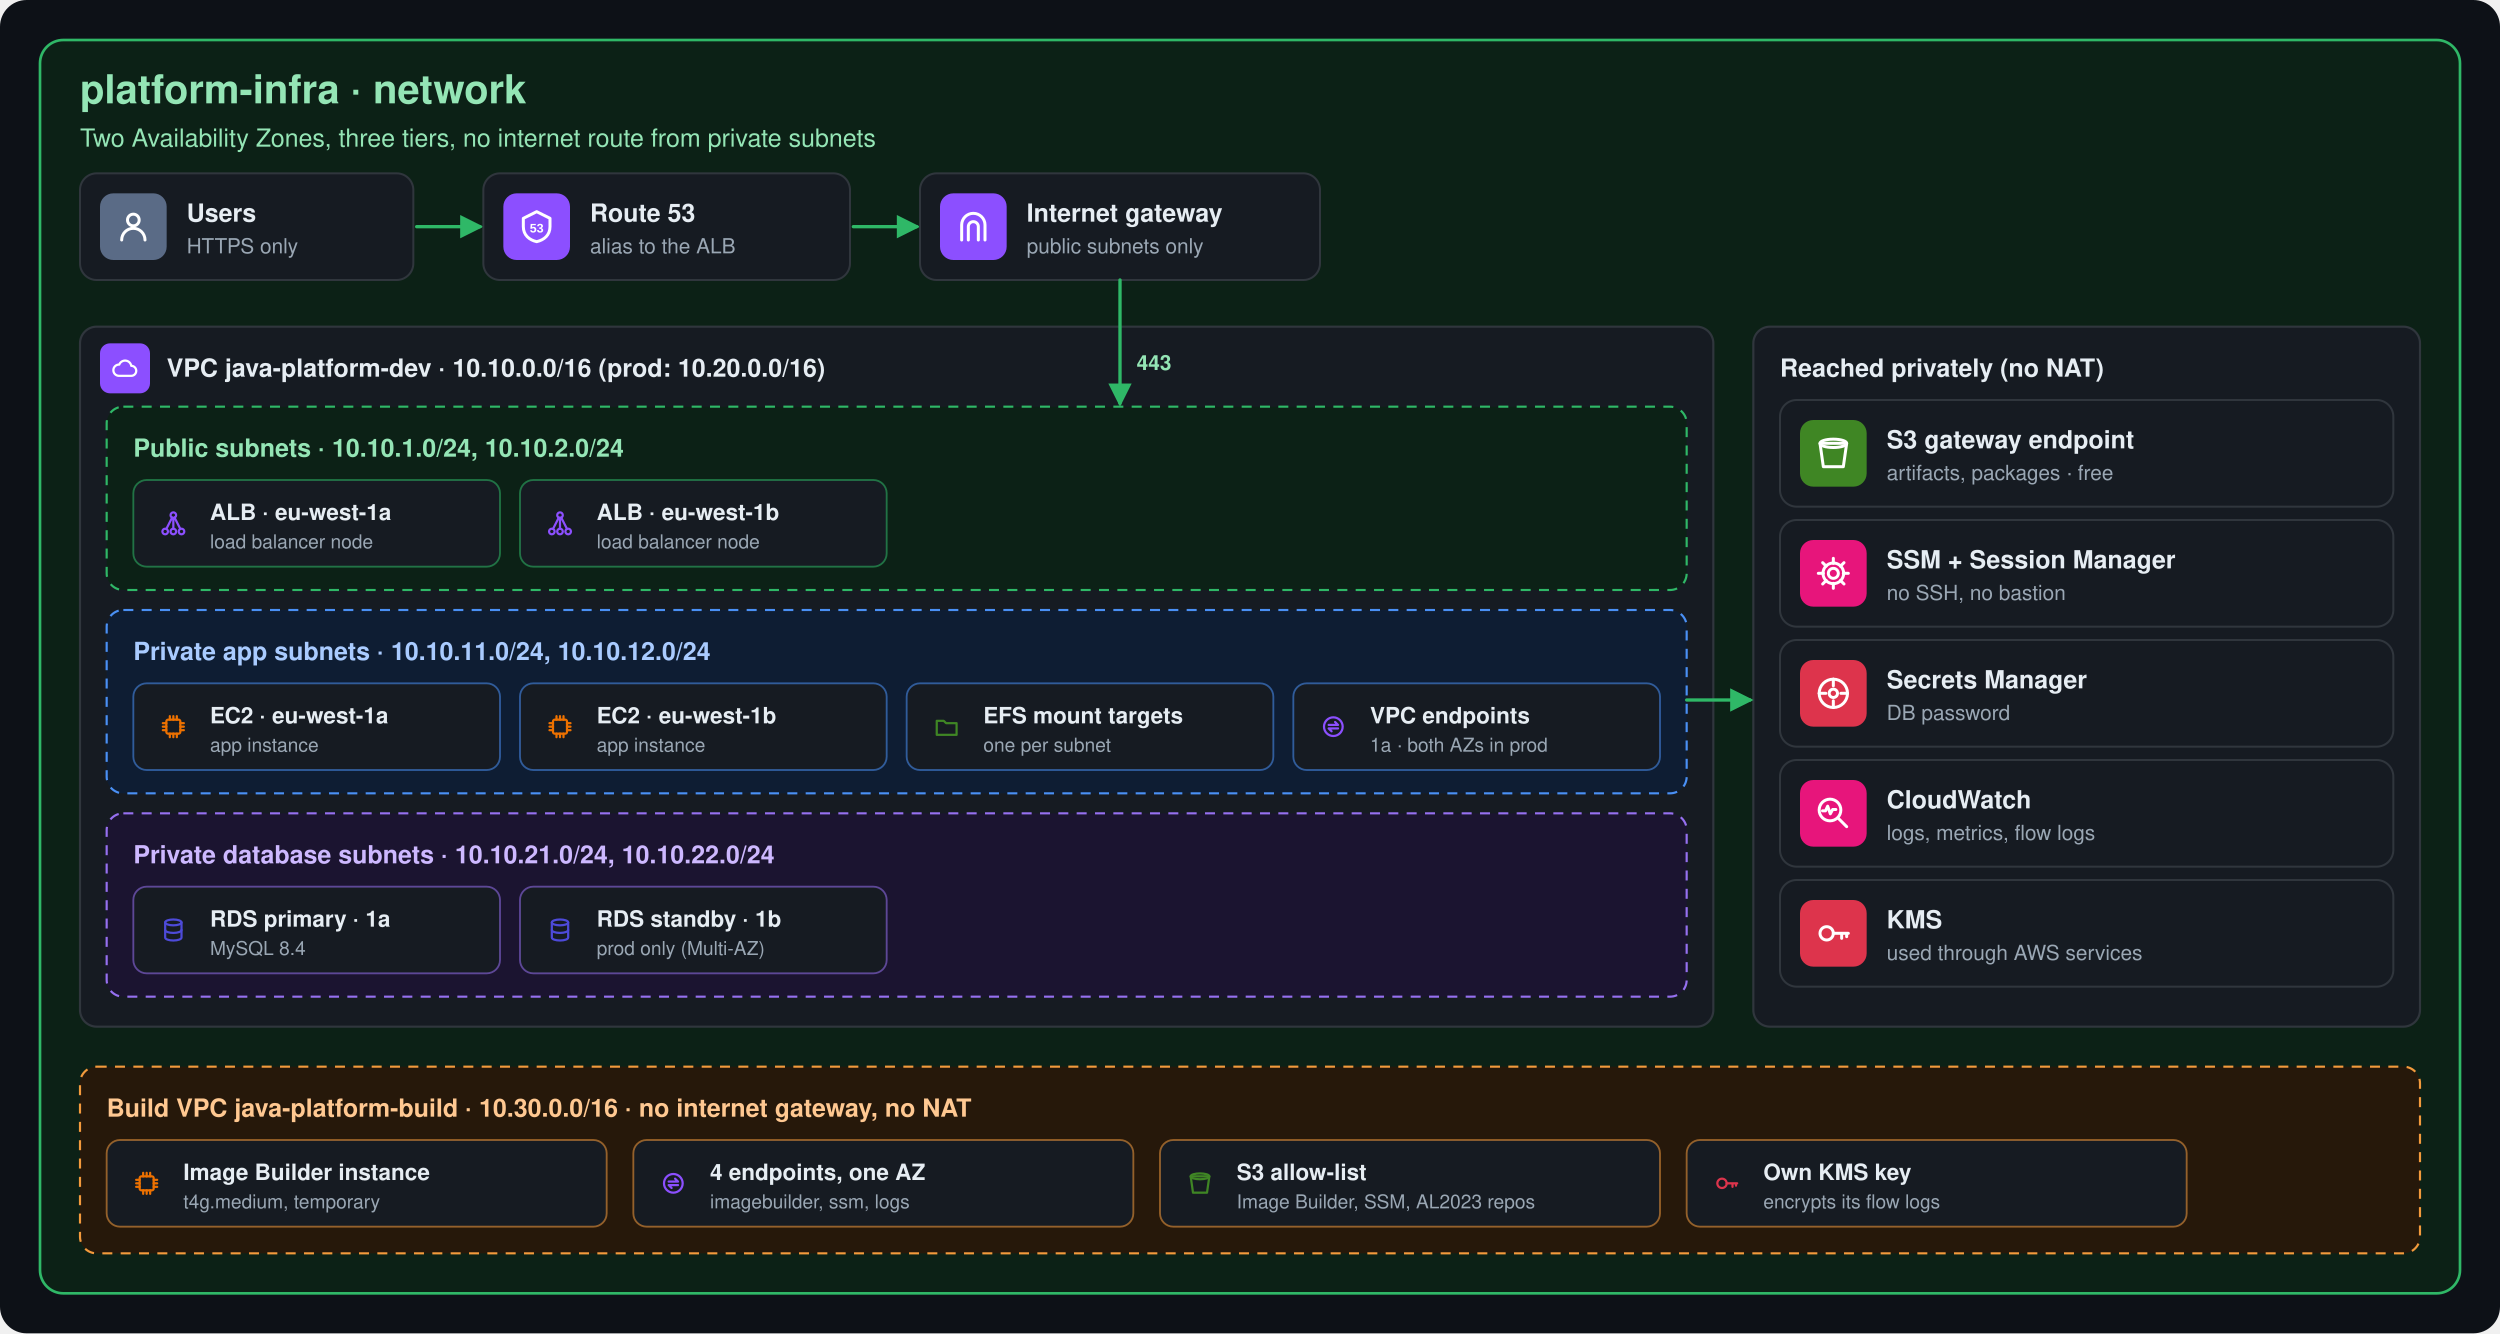
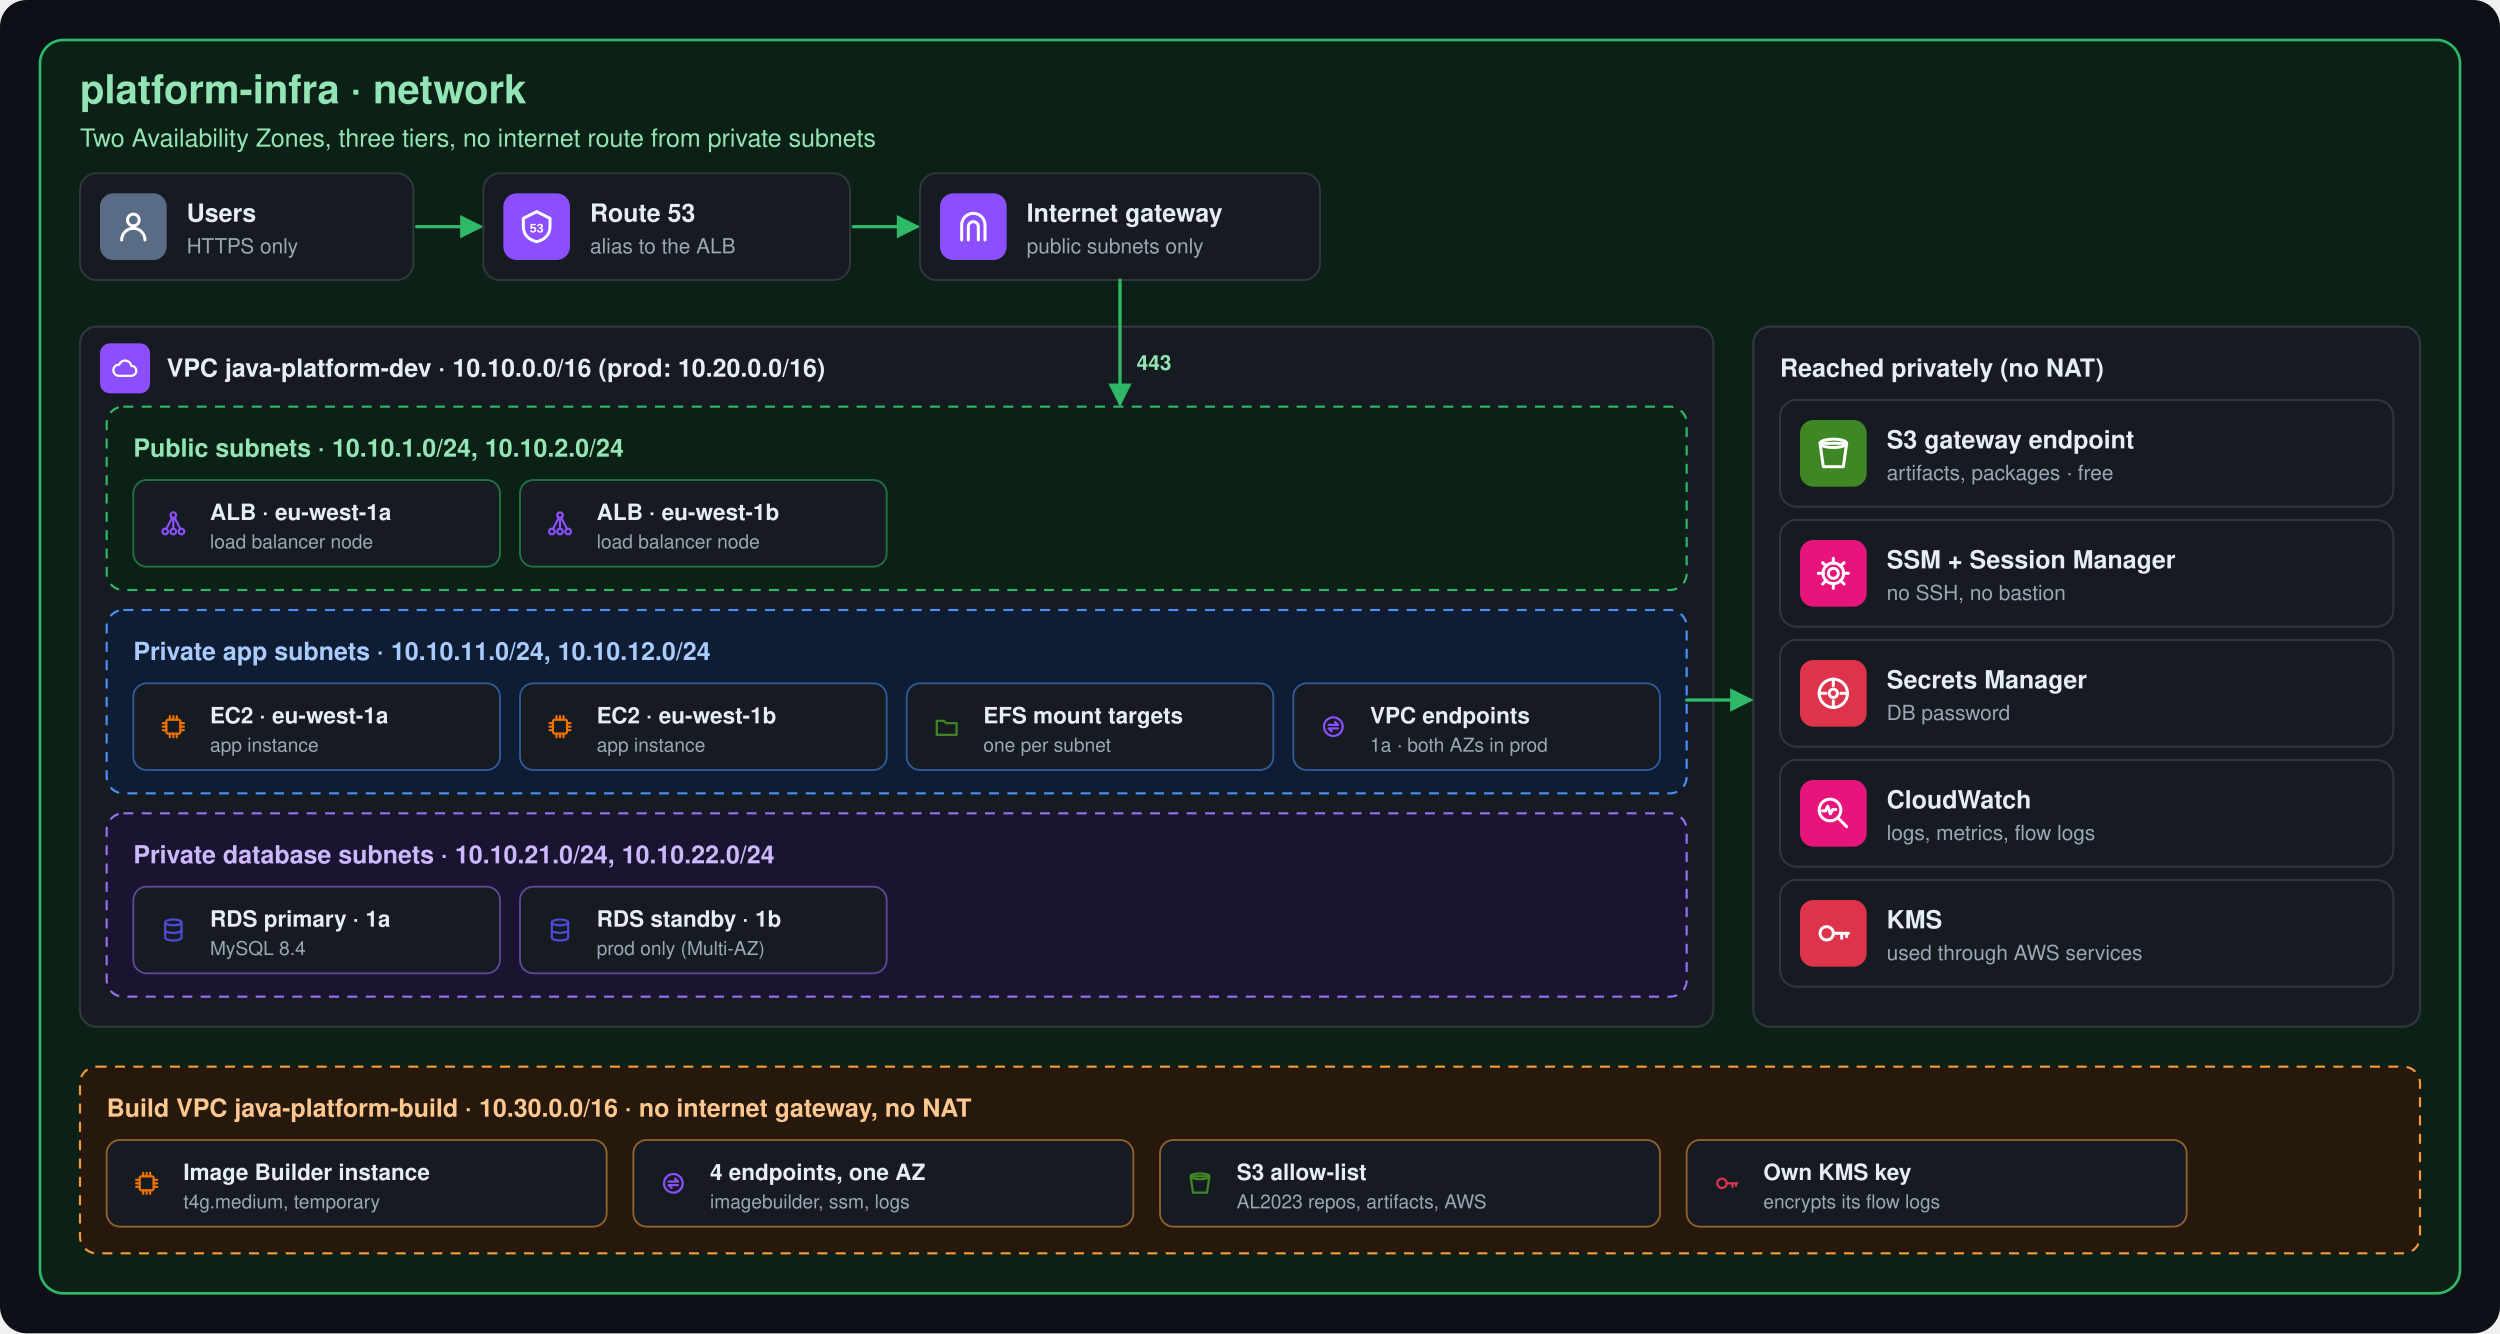
<svg xmlns="http://www.w3.org/2000/svg" width="1500" height="800" viewBox="0 0 1500 800" role="img" aria-label="Network: three tiers across two Availability Zones, AWS services reached privately, isolated build VPC.">
  <defs>
    <marker id="m2FB867" viewBox="0 0 10 10" refX="8.5" refY="5" markerWidth="7" markerHeight="7" orient="auto-start-reverse">
      <path d="M0,0 L10,5 L0,10 z" fill="#2FB867" />
    </marker>
  </defs>
  <rect width="1500" height="800" rx="16" fill="#0D1117" />
  <rect x="24" y="24" width="1452" height="752" rx="14" fill="#0C2116" stroke="#2FB867" stroke-width="1.6" />
  <text x="48" y="62" font-family="-apple-system, BlinkMacSystemFont, 'Segoe UI', Helvetica, Arial, sans-serif" font-size="24" font-weight="700" fill="#94E5B5" text-anchor="start">platform-infra · network</text>
  <text x="48" y="88" font-family="-apple-system, BlinkMacSystemFont, 'Segoe UI', Helvetica, Arial, sans-serif" font-size="15" font-weight="400" fill="#94E5B5" text-anchor="start">Two Availability Zones, three tiers, no internet route from private subnets</text>
  <rect x="48" y="104" width="200" height="64" rx="10" fill="#161B22" stroke="#30363D" stroke-width="1.2" />
  <rect x="60" y="116.0" width="40" height="40" rx="8.0" fill="#5A6B86" />
  <g transform="translate(68.0,124.0) scale(1.0)" fill="none" stroke="#FFFFFF" stroke-width="1.8" stroke-linecap="round" stroke-linejoin="round">
    <circle cx="12" cy="8" r="3.5" />
    <path d="M5 20a7 7 0 0 1 14 0" />
  </g>
  <text x="112" y="133.0" font-family="-apple-system, BlinkMacSystemFont, 'Segoe UI', Helvetica, Arial, sans-serif" font-size="15" font-weight="600" fill="#E6EDF3" text-anchor="start">Users</text>
  <text x="112" y="152.0" font-family="-apple-system, BlinkMacSystemFont, 'Segoe UI', Helvetica, Arial, sans-serif" font-size="12.5" font-weight="400" fill="#9AA7B4" text-anchor="start">HTTPS only</text>
  <polyline points="250,136 288,136" fill="none" stroke="#2FB867" stroke-width="2" stroke-linecap="round" stroke-linejoin="round" marker-end="url(#m2FB867)" />
  <rect x="290" y="104" width="220" height="64" rx="10" fill="#161B22" stroke="#30363D" stroke-width="1.2" />
  <rect x="302" y="116.0" width="40" height="40" rx="8.0" fill="#8C4FFF" />
  <g transform="translate(310.0,124.0) scale(1.0)" fill="none" stroke="#FFFFFF" stroke-width="1.8" stroke-linecap="round" stroke-linejoin="round">
    <path d="M12 3l8 4v5c0 5-3.5 8-8 9-4.5-1-8-4-8-9V7z" />
    <text x="12" y="15.5" font-size="7.5" font-weight="700" text-anchor="middle" fill="#fff" stroke="none" font-family="Arial">53</text>
  </g>
  <text x="354" y="133.0" font-family="-apple-system, BlinkMacSystemFont, 'Segoe UI', Helvetica, Arial, sans-serif" font-size="15" font-weight="600" fill="#E6EDF3" text-anchor="start">Route 53</text>
  <text x="354" y="152.0" font-family="-apple-system, BlinkMacSystemFont, 'Segoe UI', Helvetica, Arial, sans-serif" font-size="12.5" font-weight="400" fill="#9AA7B4" text-anchor="start">alias to the ALB</text>
  <polyline points="512,136 550,136" fill="none" stroke="#2FB867" stroke-width="2" stroke-linecap="round" stroke-linejoin="round" marker-end="url(#m2FB867)" />
  <rect x="552" y="104" width="240" height="64" rx="10" fill="#161B22" stroke="#30363D" stroke-width="1.2" />
  <rect x="564" y="116.0" width="40" height="40" rx="8.0" fill="#8C4FFF" />
  <g transform="translate(572.0,124.0) scale(1.0)" fill="none" stroke="#FFFFFF" stroke-width="1.8" stroke-linecap="round" stroke-linejoin="round">
    <path d="M5 20V11a7 7 0 0 1 14 0v9" />
    <path d="M9 20v-8a3 3 0 0 1 6 0v8" />
  </g>
  <text x="616" y="133.0" font-family="-apple-system, BlinkMacSystemFont, 'Segoe UI', Helvetica, Arial, sans-serif" font-size="15" font-weight="600" fill="#E6EDF3" text-anchor="start">Internet gateway</text>
  <text x="616" y="152.0" font-family="-apple-system, BlinkMacSystemFont, 'Segoe UI', Helvetica, Arial, sans-serif" font-size="12.5" font-weight="400" fill="#9AA7B4" text-anchor="start">public subnets only</text>
  <rect x="48" y="196" width="980" height="420" rx="10" fill="#161B22" stroke="#30363D" stroke-width="1.3" />
  <rect x="60" y="206" width="30" height="30" rx="6.0" fill="#8C4FFF" />
  <g transform="translate(66.0,212.0) scale(0.75)" fill="none" stroke="#FFFFFF" stroke-width="1.8" stroke-linecap="round" stroke-linejoin="round">
    <path d="M7 18h10a4 4 0 0 0 0-8 5 5 0 0 0-9.6-1A4.5 4.5 0 0 0 7 18z" />
  </g>
  <text x="100" y="226" font-family="-apple-system, BlinkMacSystemFont, 'Segoe UI', Helvetica, Arial, sans-serif" font-size="15" font-weight="700" fill="#E6EDF3" text-anchor="start">VPC java-platform-dev · 10.10.0.0/16 (prod: 10.20.0.0/16)</text>
  <rect x="64" y="244" width="948" height="110" rx="10" fill="#0C2116" stroke="#2FB867" stroke-width="1.3" stroke-dasharray="6 5" />
  <text x="80" y="274" font-family="-apple-system, BlinkMacSystemFont, 'Segoe UI', Helvetica, Arial, sans-serif" font-size="15" font-weight="700" fill="#94E5B5" text-anchor="start">Public subnets · 10.10.1.0/24, 10.10.2.0/24</text>
  <rect x="80" y="288" width="220" height="52" rx="8" fill="#161B22" stroke="#2FB867" stroke-opacity="0.55" stroke-width="1.1" />
  <g transform="translate(95.6,305.6) scale(0.7)" fill="none" stroke="#8C4FFF" stroke-width="1.9" stroke-linecap="round" stroke-linejoin="round">
    <circle cx="12" cy="5" r="2.4" />
    <circle cx="5" cy="19" r="2.4" />
    <circle cx="12" cy="19" r="2.4" />
    <circle cx="19" cy="19" r="2.4" />
    <path d="M12 7.4v9.2M11 7l-5 9.8M13 7l5 9.8" />
  </g>
  <text x="126" y="312" font-family="-apple-system, BlinkMacSystemFont, 'Segoe UI', Helvetica, Arial, sans-serif" font-size="13.5" font-weight="600" fill="#E6EDF3" text-anchor="start">ALB · eu-west-1a</text>
  <text x="126" y="329" font-family="-apple-system, BlinkMacSystemFont, 'Segoe UI', Helvetica, Arial, sans-serif" font-size="11.5" font-weight="400" fill="#9AA7B4" text-anchor="start">load balancer node</text>
  <rect x="312" y="288" width="220" height="52" rx="8" fill="#161B22" stroke="#2FB867" stroke-opacity="0.55" stroke-width="1.1" />
  <g transform="translate(327.6,305.6) scale(0.7)" fill="none" stroke="#8C4FFF" stroke-width="1.9" stroke-linecap="round" stroke-linejoin="round">
    <circle cx="12" cy="5" r="2.4" />
    <circle cx="5" cy="19" r="2.4" />
    <circle cx="12" cy="19" r="2.4" />
    <circle cx="19" cy="19" r="2.4" />
    <path d="M12 7.4v9.2M11 7l-5 9.8M13 7l5 9.8" />
  </g>
  <text x="358" y="312" font-family="-apple-system, BlinkMacSystemFont, 'Segoe UI', Helvetica, Arial, sans-serif" font-size="13.5" font-weight="600" fill="#E6EDF3" text-anchor="start">ALB · eu-west-1b</text>
  <text x="358" y="329" font-family="-apple-system, BlinkMacSystemFont, 'Segoe UI', Helvetica, Arial, sans-serif" font-size="11.5" font-weight="400" fill="#9AA7B4" text-anchor="start">load balancer node</text>
  <rect x="64" y="366" width="948" height="110" rx="10" fill="#0E1D33" stroke="#4A90F5" stroke-width="1.3" stroke-dasharray="6 5" />
  <text x="80" y="396" font-family="-apple-system, BlinkMacSystemFont, 'Segoe UI', Helvetica, Arial, sans-serif" font-size="15" font-weight="700" fill="#A9CBFF" text-anchor="start">Private app subnets · 10.10.11.0/24, 10.10.12.0/24</text>
  <rect x="80" y="410" width="220" height="52" rx="8" fill="#161B22" stroke="#4A90F5" stroke-opacity="0.55" stroke-width="1.1" />
  <g transform="translate(95.6,427.6) scale(0.7)" fill="none" stroke="#ED7100" stroke-width="1.9" stroke-linecap="round" stroke-linejoin="round">
    <rect x="6" y="6" width="12" height="12" rx="1.5" />
    <path d="M9 6V3M12 6V3M15 6V3M9 21v-3M12 21v-3M15 21v-3M6 9H3M6 12H3M6 15H3M21 9h-3M21 12h-3M21 15h-3" />
  </g>
  <text x="126" y="434" font-family="-apple-system, BlinkMacSystemFont, 'Segoe UI', Helvetica, Arial, sans-serif" font-size="13.5" font-weight="600" fill="#E6EDF3" text-anchor="start">EC2 · eu-west-1a</text>
  <text x="126" y="451" font-family="-apple-system, BlinkMacSystemFont, 'Segoe UI', Helvetica, Arial, sans-serif" font-size="11.5" font-weight="400" fill="#9AA7B4" text-anchor="start">app instance</text>
  <rect x="312" y="410" width="220" height="52" rx="8" fill="#161B22" stroke="#4A90F5" stroke-opacity="0.55" stroke-width="1.1" />
  <g transform="translate(327.6,427.6) scale(0.7)" fill="none" stroke="#ED7100" stroke-width="1.9" stroke-linecap="round" stroke-linejoin="round">
    <rect x="6" y="6" width="12" height="12" rx="1.5" />
    <path d="M9 6V3M12 6V3M15 6V3M9 21v-3M12 21v-3M15 21v-3M6 9H3M6 12H3M6 15H3M21 9h-3M21 12h-3M21 15h-3" />
  </g>
  <text x="358" y="434" font-family="-apple-system, BlinkMacSystemFont, 'Segoe UI', Helvetica, Arial, sans-serif" font-size="13.5" font-weight="600" fill="#E6EDF3" text-anchor="start">EC2 · eu-west-1b</text>
  <text x="358" y="451" font-family="-apple-system, BlinkMacSystemFont, 'Segoe UI', Helvetica, Arial, sans-serif" font-size="11.5" font-weight="400" fill="#9AA7B4" text-anchor="start">app instance</text>
  <rect x="544" y="410" width="220" height="52" rx="8" fill="#161B22" stroke="#4A90F5" stroke-opacity="0.55" stroke-width="1.1" />
  <g transform="translate(559.6,427.6) scale(0.7)" fill="none" stroke="#3F8624" stroke-width="1.9" stroke-linecap="round" stroke-linejoin="round">
    <path d="M3.5 7h6l2 2h9v10h-17z" />
  </g>
  <text x="590" y="434" font-family="-apple-system, BlinkMacSystemFont, 'Segoe UI', Helvetica, Arial, sans-serif" font-size="13.5" font-weight="600" fill="#E6EDF3" text-anchor="start">EFS mount targets</text>
  <text x="590" y="451" font-family="-apple-system, BlinkMacSystemFont, 'Segoe UI', Helvetica, Arial, sans-serif" font-size="11.5" font-weight="400" fill="#9AA7B4" text-anchor="start">one per subnet</text>
  <rect x="776" y="410" width="220" height="52" rx="8" fill="#161B22" stroke="#4A90F5" stroke-opacity="0.55" stroke-width="1.1" />
  <g transform="translate(791.6,427.6) scale(0.7)" fill="none" stroke="#8C4FFF" stroke-width="1.9" stroke-linecap="round" stroke-linejoin="round">
    <circle cx="12" cy="12" r="8" />
    <path d="M8 10.5h8l-2.5-2.5M16 13.5H8l2.5 2.5" />
  </g>
  <text x="822" y="434" font-family="-apple-system, BlinkMacSystemFont, 'Segoe UI', Helvetica, Arial, sans-serif" font-size="13.5" font-weight="600" fill="#E6EDF3" text-anchor="start">VPC endpoints</text>
  <text x="822" y="451" font-family="-apple-system, BlinkMacSystemFont, 'Segoe UI', Helvetica, Arial, sans-serif" font-size="11.5" font-weight="400" fill="#9AA7B4" text-anchor="start">1a · both AZs in prod</text>
  <rect x="64" y="488" width="948" height="110" rx="10" fill="#1B1430" stroke="#9670F0" stroke-width="1.3" stroke-dasharray="6 5" />
  <text x="80" y="518" font-family="-apple-system, BlinkMacSystemFont, 'Segoe UI', Helvetica, Arial, sans-serif" font-size="15" font-weight="700" fill="#CDB8FF" text-anchor="start">Private database subnets · 10.10.21.0/24, 10.10.22.0/24</text>
  <rect x="80" y="532" width="220" height="52" rx="8" fill="#161B22" stroke="#9670F0" stroke-opacity="0.55" stroke-width="1.1" />
  <g transform="translate(95.6,549.6) scale(0.7)" fill="none" stroke="#4D4AD9" stroke-width="1.9" stroke-linecap="round" stroke-linejoin="round">
    <ellipse cx="12" cy="5.5" rx="7" ry="2.5" />
    <path d="M5 5.5v13c0 1.4 3.1 2.5 7 2.5s7-1.1 7-2.5v-13" />
    <path d="M5 12c0 1.4 3.1 2.5 7 2.5s7-1.1 7-2.5" />
  </g>
  <text x="126" y="556" font-family="-apple-system, BlinkMacSystemFont, 'Segoe UI', Helvetica, Arial, sans-serif" font-size="13.5" font-weight="600" fill="#E6EDF3" text-anchor="start">RDS primary · 1a</text>
  <text x="126" y="573" font-family="-apple-system, BlinkMacSystemFont, 'Segoe UI', Helvetica, Arial, sans-serif" font-size="11.5" font-weight="400" fill="#9AA7B4" text-anchor="start">MySQL 8.4</text>
  <rect x="312" y="532" width="220" height="52" rx="8" fill="#161B22" stroke="#9670F0" stroke-opacity="0.55" stroke-width="1.1" />
  <g transform="translate(327.6,549.6) scale(0.7)" fill="none" stroke="#4D4AD9" stroke-width="1.9" stroke-linecap="round" stroke-linejoin="round">
    <ellipse cx="12" cy="5.5" rx="7" ry="2.5" />
    <path d="M5 5.5v13c0 1.4 3.1 2.5 7 2.5s7-1.1 7-2.5v-13" />
    <path d="M5 12c0 1.4 3.1 2.5 7 2.5s7-1.1 7-2.5" />
  </g>
  <text x="358" y="556" font-family="-apple-system, BlinkMacSystemFont, 'Segoe UI', Helvetica, Arial, sans-serif" font-size="13.5" font-weight="600" fill="#E6EDF3" text-anchor="start">RDS standby · 1b</text>
  <text x="358" y="573" font-family="-apple-system, BlinkMacSystemFont, 'Segoe UI', Helvetica, Arial, sans-serif" font-size="11.5" font-weight="400" fill="#9AA7B4" text-anchor="start">prod only (Multi-AZ)</text>
  <rect x="1052" y="196" width="400" height="420" rx="10" fill="#161B22" stroke="#30363D" stroke-width="1.3" />
  <text x="1068" y="226" font-family="-apple-system, BlinkMacSystemFont, 'Segoe UI', Helvetica, Arial, sans-serif" font-size="15" font-weight="700" fill="#E6EDF3" text-anchor="start">Reached privately (no NAT)</text>
  <rect x="1068" y="240" width="368" height="64" rx="10" fill="#161B22" stroke="#30363D" stroke-width="1.2" />
  <rect x="1080" y="252.0" width="40" height="40" rx="8.0" fill="#3F8624" />
  <g transform="translate(1088.0,260.0) scale(1.0)" fill="none" stroke="#FFFFFF" stroke-width="1.8" stroke-linecap="round" stroke-linejoin="round">
    <path d="M4 6h16l-2 14H6z" />
    <ellipse cx="12" cy="6" rx="8" ry="2.5" />
  </g>
  <text x="1132" y="269.0" font-family="-apple-system, BlinkMacSystemFont, 'Segoe UI', Helvetica, Arial, sans-serif" font-size="15" font-weight="600" fill="#E6EDF3" text-anchor="start">S3 gateway endpoint</text>
  <text x="1132" y="288.0" font-family="-apple-system, BlinkMacSystemFont, 'Segoe UI', Helvetica, Arial, sans-serif" font-size="12.5" font-weight="400" fill="#9AA7B4" text-anchor="start">artifacts, packages · free</text>
  <rect x="1068" y="312" width="368" height="64" rx="10" fill="#161B22" stroke="#30363D" stroke-width="1.2" />
  <rect x="1080" y="324.0" width="40" height="40" rx="8.0" fill="#E7157B" />
  <g transform="translate(1088.0,332.0) scale(1.0)" fill="none" stroke="#FFFFFF" stroke-width="1.8" stroke-linecap="round" stroke-linejoin="round">
    <circle cx="12" cy="12" r="3" />
    <path d="M12 3v3M12 18v3M3 12h3M18 12h3M5.6 5.6l2.1 2.1M16.3 16.3l2.1 2.1M5.6 18.4l2.1-2.1M16.3 7.7l2.1-2.1" />
    <circle cx="12" cy="12" r="6.2" />
  </g>
  <text x="1132" y="341.0" font-family="-apple-system, BlinkMacSystemFont, 'Segoe UI', Helvetica, Arial, sans-serif" font-size="15" font-weight="600" fill="#E6EDF3" text-anchor="start">SSM + Session Manager</text>
  <text x="1132" y="360.0" font-family="-apple-system, BlinkMacSystemFont, 'Segoe UI', Helvetica, Arial, sans-serif" font-size="12.5" font-weight="400" fill="#9AA7B4" text-anchor="start">no SSH, no bastion</text>
  <rect x="1068" y="384" width="368" height="64" rx="10" fill="#161B22" stroke="#30363D" stroke-width="1.2" />
  <rect x="1080" y="396.0" width="40" height="40" rx="8.0" fill="#DD344C" />
  <g transform="translate(1088.0,404.0) scale(1.0)" fill="none" stroke="#FFFFFF" stroke-width="1.8" stroke-linecap="round" stroke-linejoin="round">
    <circle cx="12" cy="12" r="8.5" />
    <circle cx="12" cy="12" r="2.5" />
    <path d="M12 3.5v4M12 16.5v4M3.5 12h4M16.5 12h4" />
  </g>
  <text x="1132" y="413.0" font-family="-apple-system, BlinkMacSystemFont, 'Segoe UI', Helvetica, Arial, sans-serif" font-size="15" font-weight="600" fill="#E6EDF3" text-anchor="start">Secrets Manager</text>
  <text x="1132" y="432.0" font-family="-apple-system, BlinkMacSystemFont, 'Segoe UI', Helvetica, Arial, sans-serif" font-size="12.5" font-weight="400" fill="#9AA7B4" text-anchor="start">DB password</text>
  <rect x="1068" y="456" width="368" height="64" rx="10" fill="#161B22" stroke="#30363D" stroke-width="1.2" />
  <rect x="1080" y="468.0" width="40" height="40" rx="8.0" fill="#E7157B" />
  <g transform="translate(1088.0,476.0) scale(1.0)" fill="none" stroke="#FFFFFF" stroke-width="1.8" stroke-linecap="round" stroke-linejoin="round">
    <circle cx="10" cy="10" r="6.5" />
    <path d="M14.8 14.8L20 20" />
    <path d="M5.5 10.5h1.8l1.3-2.8 1.6 4.6 1.4-2.6h1.9" />
  </g>
  <text x="1132" y="485.0" font-family="-apple-system, BlinkMacSystemFont, 'Segoe UI', Helvetica, Arial, sans-serif" font-size="15" font-weight="600" fill="#E6EDF3" text-anchor="start">CloudWatch</text>
  <text x="1132" y="504.0" font-family="-apple-system, BlinkMacSystemFont, 'Segoe UI', Helvetica, Arial, sans-serif" font-size="12.5" font-weight="400" fill="#9AA7B4" text-anchor="start">logs, metrics, flow logs</text>
  <rect x="1068" y="528" width="368" height="64" rx="10" fill="#161B22" stroke="#30363D" stroke-width="1.2" />
  <rect x="1080" y="540.0" width="40" height="40" rx="8.0" fill="#DD344C" />
  <g transform="translate(1088.0,548.0) scale(1.0)" fill="none" stroke="#FFFFFF" stroke-width="1.8" stroke-linecap="round" stroke-linejoin="round">
    <circle cx="8" cy="12" r="4" />
    <path d="M12 12h9M17 12v3M20 12v2" />
  </g>
  <text x="1132" y="557.0" font-family="-apple-system, BlinkMacSystemFont, 'Segoe UI', Helvetica, Arial, sans-serif" font-size="15" font-weight="600" fill="#E6EDF3" text-anchor="start">KMS</text>
  <text x="1132" y="576.0" font-family="-apple-system, BlinkMacSystemFont, 'Segoe UI', Helvetica, Arial, sans-serif" font-size="12.5" font-weight="400" fill="#9AA7B4" text-anchor="start">used through AWS services</text>
  <polyline points="1012,420 1050,420" fill="none" stroke="#2FB867" stroke-width="2" stroke-linecap="round" stroke-linejoin="round" marker-end="url(#m2FB867)" />
  <polyline points="672,168 672,242" fill="none" stroke="#2FB867" stroke-width="2" stroke-linecap="round" stroke-linejoin="round" marker-end="url(#m2FB867)" />
  <text x="682" y="222" font-family="-apple-system, BlinkMacSystemFont, 'Segoe UI', Helvetica, Arial, sans-serif" font-size="12.5" font-weight="600" fill="#94E5B5" text-anchor="start">443</text>
  <rect x="48" y="640" width="1404" height="112" rx="10" fill="#26180A" stroke="#F39A3C" stroke-width="1.3" stroke-dasharray="6 5" />
  <text x="64" y="670" font-family="-apple-system, BlinkMacSystemFont, 'Segoe UI', Helvetica, Arial, sans-serif" font-size="15" font-weight="700" fill="#FFC891" text-anchor="start">Build VPC java-platform-build · 10.30.0.0/16 · no internet gateway, no NAT</text>
  <rect x="64" y="684" width="300" height="52" rx="8" fill="#161B22" stroke="#F39A3C" stroke-opacity="0.55" stroke-width="1.1" />
  <g transform="translate(79.6,701.6) scale(0.7)" fill="none" stroke="#ED7100" stroke-width="1.9" stroke-linecap="round" stroke-linejoin="round">
    <rect x="6" y="6" width="12" height="12" rx="1.5" />
    <path d="M9 6V3M12 6V3M15 6V3M9 21v-3M12 21v-3M15 21v-3M6 9H3M6 12H3M6 15H3M21 9h-3M21 12h-3M21 15h-3" />
  </g>
  <text x="110" y="708" font-family="-apple-system, BlinkMacSystemFont, 'Segoe UI', Helvetica, Arial, sans-serif" font-size="13.5" font-weight="600" fill="#E6EDF3" text-anchor="start">Image Builder instance</text>
  <text x="110" y="725" font-family="-apple-system, BlinkMacSystemFont, 'Segoe UI', Helvetica, Arial, sans-serif" font-size="11.5" font-weight="400" fill="#9AA7B4" text-anchor="start">t4g.medium, temporary</text>
  <rect x="380" y="684" width="300" height="52" rx="8" fill="#161B22" stroke="#F39A3C" stroke-opacity="0.55" stroke-width="1.1" />
  <g transform="translate(395.6,701.6) scale(0.7)" fill="none" stroke="#8C4FFF" stroke-width="1.9" stroke-linecap="round" stroke-linejoin="round">
    <circle cx="12" cy="12" r="8" />
    <path d="M8 10.5h8l-2.5-2.5M16 13.5H8l2.5 2.5" />
  </g>
  <text x="426" y="708" font-family="-apple-system, BlinkMacSystemFont, 'Segoe UI', Helvetica, Arial, sans-serif" font-size="13.5" font-weight="600" fill="#E6EDF3" text-anchor="start">4 endpoints, one AZ</text>
  <text x="426" y="725" font-family="-apple-system, BlinkMacSystemFont, 'Segoe UI', Helvetica, Arial, sans-serif" font-size="11.5" font-weight="400" fill="#9AA7B4" text-anchor="start">imagebuilder, ssm, logs</text>
  <rect x="696" y="684" width="300" height="52" rx="8" fill="#161B22" stroke="#F39A3C" stroke-opacity="0.55" stroke-width="1.1" />
  <g transform="translate(711.6,701.6) scale(0.7)" fill="none" stroke="#3F8624" stroke-width="1.9" stroke-linecap="round" stroke-linejoin="round">
    <path d="M4 6h16l-2 14H6z" />
    <ellipse cx="12" cy="6" rx="8" ry="2.5" />
  </g>
  <text x="742" y="708" font-family="-apple-system, BlinkMacSystemFont, 'Segoe UI', Helvetica, Arial, sans-serif" font-size="13.5" font-weight="600" fill="#E6EDF3" text-anchor="start">S3 allow-list</text>
-   <text x="742" y="725" font-family="-apple-system, BlinkMacSystemFont, 'Segoe UI', Helvetica, Arial, sans-serif" font-size="11.5" font-weight="400" fill="#9AA7B4" text-anchor="start">Image Builder, SSM, AL2023 repos</text>
+   <text x="742" y="725" font-family="-apple-system, BlinkMacSystemFont, 'Segoe UI', Helvetica, Arial, sans-serif" font-size="11.5" font-weight="400" fill="#9AA7B4" text-anchor="start">AL2023 repos, artifacts, AWS</text>
  <rect x="1012" y="684" width="300" height="52" rx="8" fill="#161B22" stroke="#F39A3C" stroke-opacity="0.55" stroke-width="1.1" />
  <g transform="translate(1027.6,701.6) scale(0.7)" fill="none" stroke="#DD344C" stroke-width="1.9" stroke-linecap="round" stroke-linejoin="round">
    <circle cx="8" cy="12" r="4" />
    <path d="M12 12h9M17 12v3M20 12v2" />
  </g>
  <text x="1058" y="708" font-family="-apple-system, BlinkMacSystemFont, 'Segoe UI', Helvetica, Arial, sans-serif" font-size="13.5" font-weight="600" fill="#E6EDF3" text-anchor="start">Own KMS key</text>
  <text x="1058" y="725" font-family="-apple-system, BlinkMacSystemFont, 'Segoe UI', Helvetica, Arial, sans-serif" font-size="11.5" font-weight="400" fill="#9AA7B4" text-anchor="start">encrypts its flow logs</text>
</svg>
